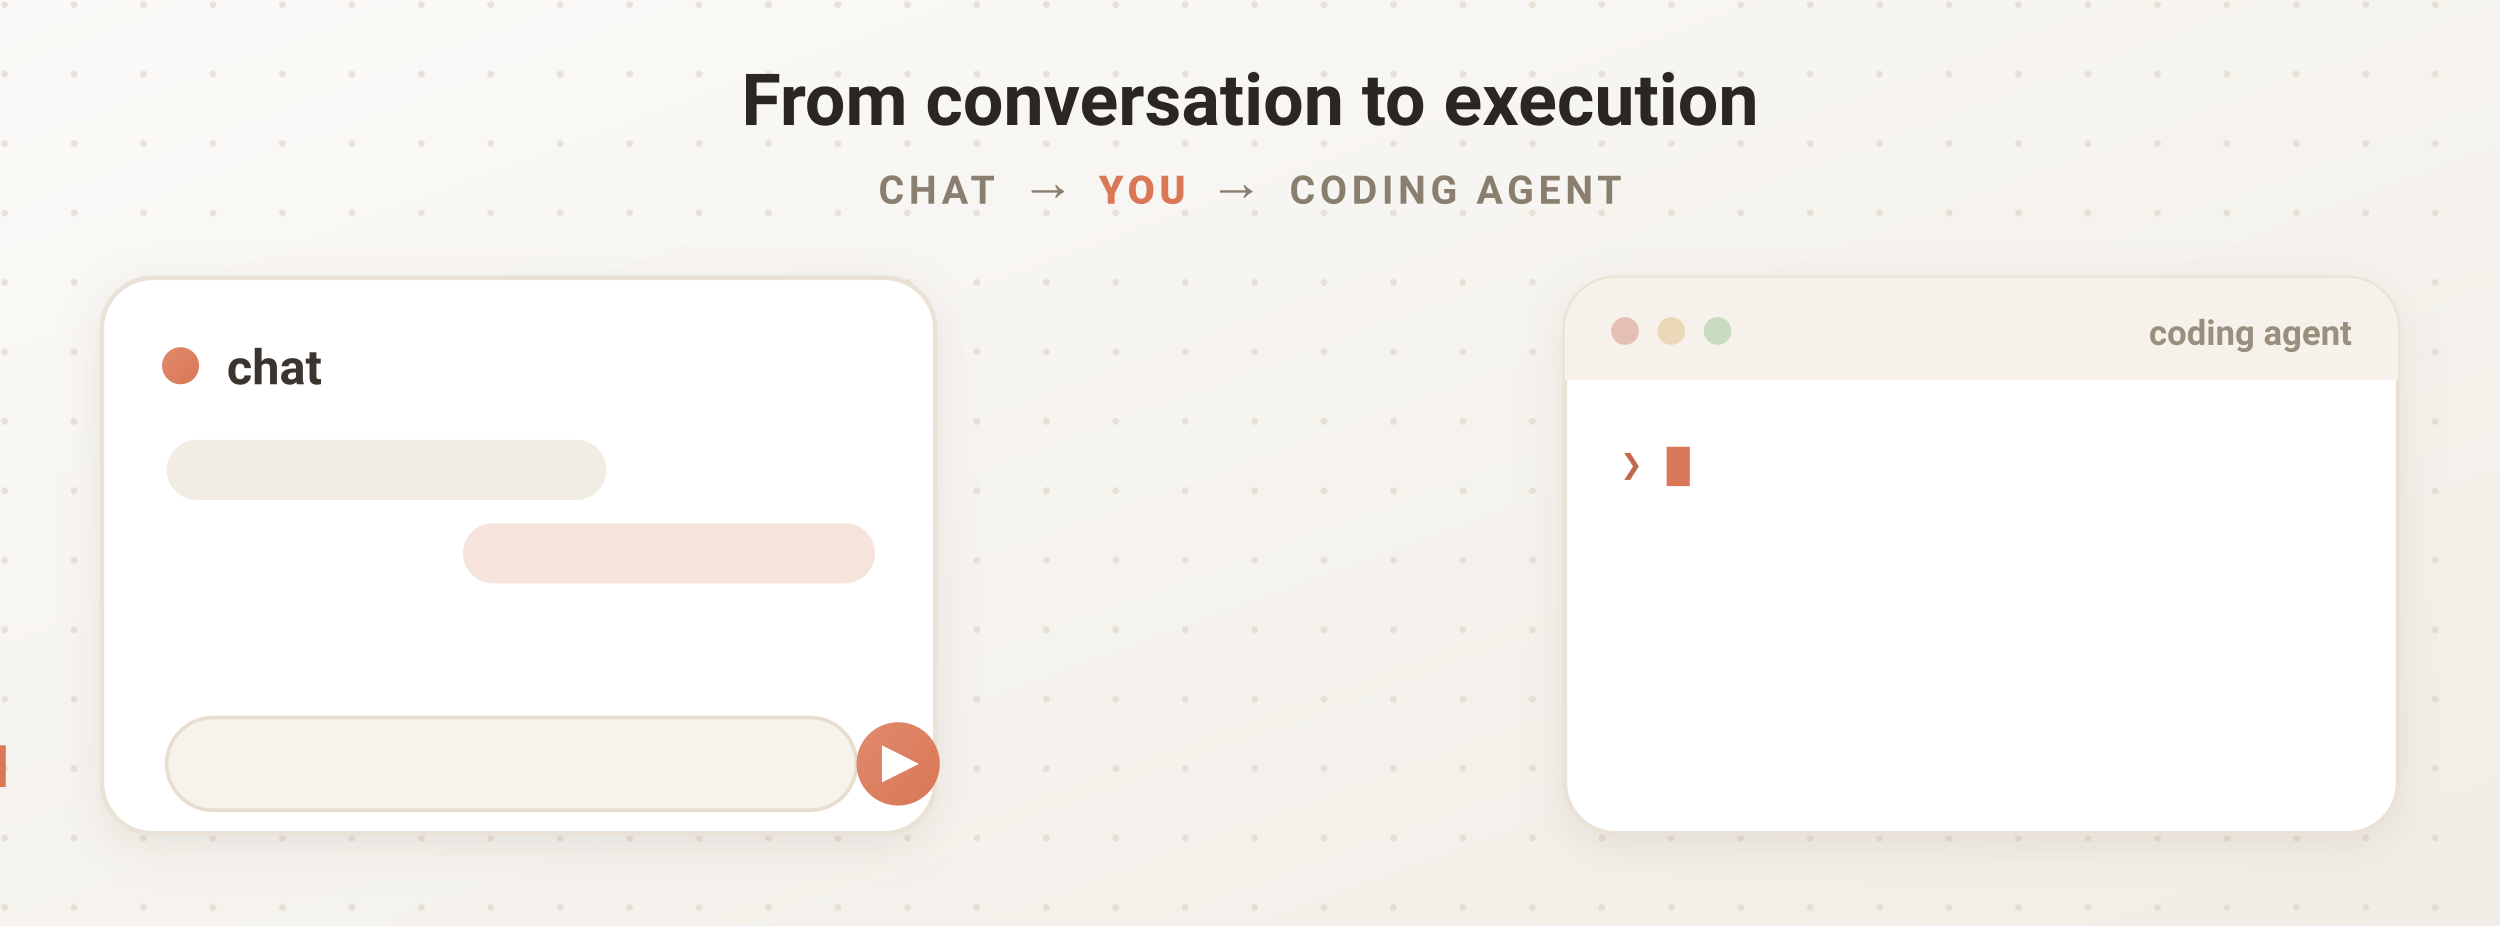
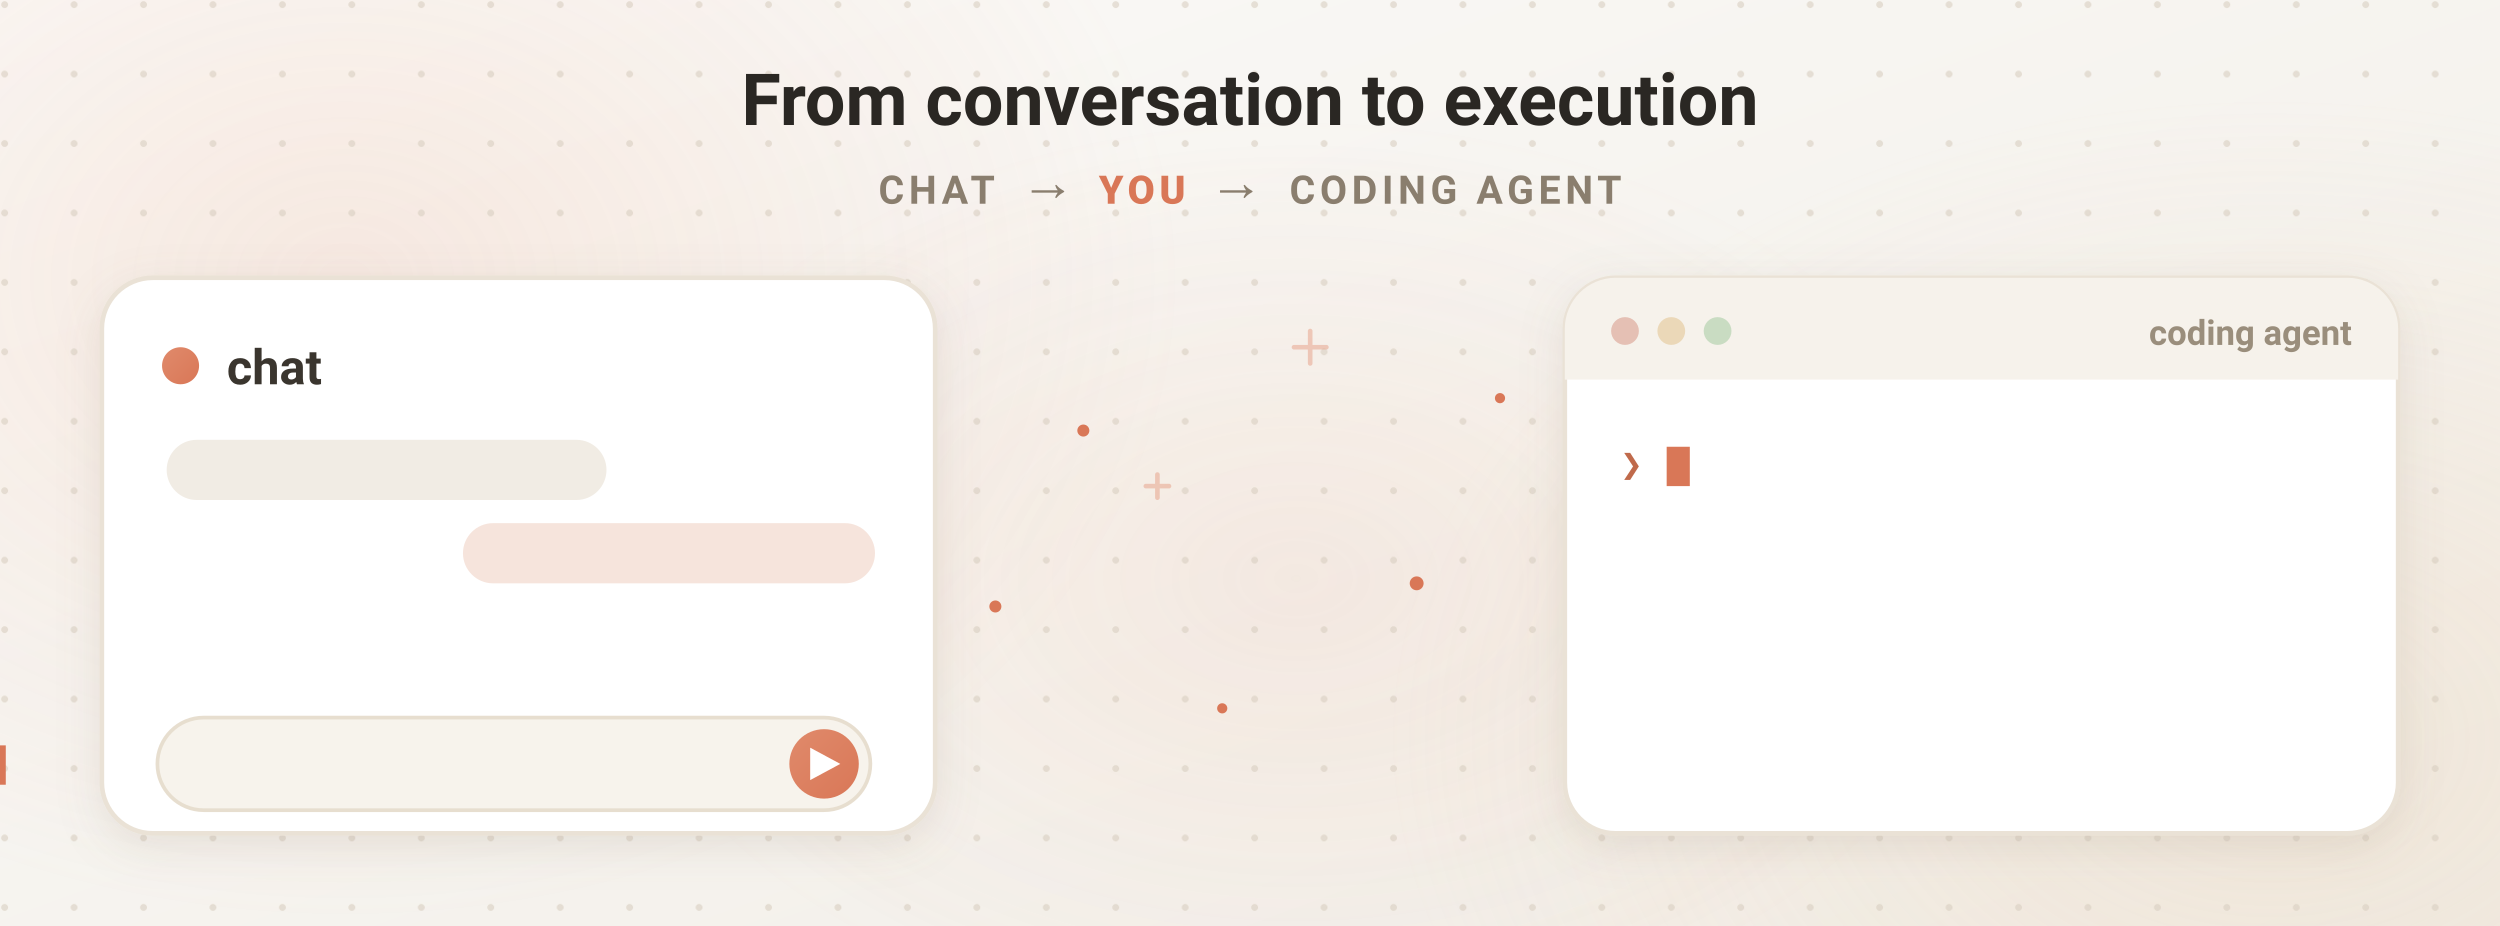
<svg xmlns="http://www.w3.org/2000/svg" viewBox="0 0 1080 400" width="1080" height="400" font-family="-apple-system, BlinkMacSystemFont, 'Segoe UI', Roboto, Helvetica, Arial, sans-serif" role="img" aria-label="In a chat assistant a request is typed and the skill outputs a context file that emerges from the chat; you carry that file into a coding agent, where work begins">
  <defs>
    <linearGradient id="bg" x1="0" y1="0" x2="1" y2="1">
      <stop offset="0" stop-color="#FBFAF8" />
      <stop offset="1" stop-color="#F1EDE6" />
    </linearGradient>
    <linearGradient id="clay" x1="0" y1="0" x2="1" y2="1">
      <stop offset="0" stop-color="#E08A6B" />
      <stop offset="1" stop-color="#D97757" />
    </linearGradient>
    <radialGradient id="glow" cx="0.5" cy="0.5" r="0.5">
      <stop offset="0" stop-color="#D97757" stop-opacity="0.45" />
      <stop offset="1" stop-color="#D97757" stop-opacity="0" />
    </radialGradient>
+     <radialGradient id="blobA" cx="0.5" cy="0.5" r="0.5">
+       <stop offset="0" stop-color="#E59A78" stop-opacity="0.16" />
+       <stop offset="1" stop-color="#E59A78" stop-opacity="0" />
+     </radialGradient>
+     <radialGradient id="blobB" cx="0.5" cy="0.5" r="0.5">
+       <stop offset="0" stop-color="#EAC9A6" stop-opacity="0.22" />
+       <stop offset="1" stop-color="#EAC9A6" stop-opacity="0" />
+     </radialGradient>
    <pattern id="dots" width="30" height="30" patternUnits="userSpaceOnUse">
-       <circle cx="2" cy="2" r="1.5" fill="#D9CFC1" opacity="0.55" />
+       <circle cx="2" cy="2" r="1.5" fill="#D9CFC1" opacity="0.6" />
    </pattern>
    <filter id="soft" x="-40%" y="-40%" width="180%" height="180%">
      <feDropShadow dx="0" dy="5" stdDeviation="9" flood-color="#9C8E7A" flood-opacity="0.18" />
    </filter>
    <clipPath id="typeclip">
-       <rect x="88" y="316" width="0" height="32">
-         <animate attributeName="width" values="0;0;250;250;0;0" keyTimes="0;0.02;0.16;0.17;0.18;1" dur="12s" repeatCount="indefinite" />
+       <rect x="82" y="314" width="0" height="30">
+         <animate attributeName="width" values="0;0;235;235;0;0" keyTimes="0;0.02;0.16;0.17;0.18;1" dur="12s" repeatCount="indefinite" />
      </rect>
    </clipPath>
  </defs>
  <rect width="1080" height="400" fill="url(#bg)" />
+   <ellipse cx="150" cy="120" rx="360" ry="280" fill="url(#blobA)" />
+   <ellipse cx="980" cy="320" rx="380" ry="280" fill="url(#blobB)" />
+   <ellipse cx="560" cy="250" rx="300" ry="200" fill="url(#blobA)" opacity="0.7" />
  <rect width="1080" height="400" fill="url(#dots)" />
+   <g fill="#D97757">
+     <circle cx="468" cy="186" r="2.6">
+       <animate attributeName="opacity" values="0.15;0.5;0.15" dur="3.1s" repeatCount="indefinite" />
+     </circle>
+     <circle cx="612" cy="252" r="3">
+       <animate attributeName="opacity" values="0.45;0.12;0.45" dur="3.7s" repeatCount="indefinite" />
+     </circle>
+     <circle cx="528" cy="306" r="2.2">
+       <animate attributeName="opacity" values="0.2;0.5;0.2" dur="2.7s" repeatCount="indefinite" />
+     </circle>
+     <circle cx="648" cy="172" r="2.2">
+       <animate attributeName="opacity" values="0.5;0.18;0.5" dur="3.3s" repeatCount="indefinite" />
+     </circle>
+     <circle cx="430" cy="262" r="2.6">
+       <animate attributeName="opacity" values="0.16;0.42;0.16" dur="4.1s" repeatCount="indefinite" />
+     </circle>
+   </g>
+   <g fill="none" stroke="#E08A6B" stroke-width="2" stroke-linecap="round" opacity="0.4">
+     <g transform="translate(566,150)">
+       <path d="M0 -7 V7 M-7 0 H7">
+         <animate attributeName="opacity" values="0.3;0.8;0.3" dur="3.5s" repeatCount="indefinite" />
+       </path>
+     </g>
+     <g transform="translate(500,210)">
+       <path d="M0 -5 V5 M-5 0 H5">
+         <animate attributeName="opacity" values="0.7;0.25;0.7" dur="2.9s" repeatCount="indefinite" />
+       </path>
+     </g>
+   </g>
  <text x="540" y="54" text-anchor="middle" font-size="31" font-weight="700" fill="#2A2723">From conversation to execution</text>
  <text x="540" y="88" text-anchor="middle" font-size="17" font-weight="600" fill="#8A7E6E" letter-spacing="2">CHAT  →  <tspan fill="#D97757" font-weight="800">YOU</tspan>  →  CODING AGENT</text>
  <g filter="url(#soft)">
    <rect x="44" y="120" width="360" height="240" rx="22" fill="#FFFFFF" stroke="#EAE2D6" stroke-width="2" />
  </g>
  <circle cx="78" cy="158" r="8" fill="url(#clay)" />
  <text x="98" y="166" font-size="21" font-weight="700" fill="#3A352E">chat</text>
  <g>
    <animate attributeName="opacity" values="0;1;1;0;0" keyTimes="0;0.04;0.16;0.22;1" dur="12s" repeatCount="indefinite" />
    <rect x="72" y="190" width="190" height="26" rx="13" fill="#F1ECE4" />
    <rect x="200" y="226" width="178" height="26" rx="13" fill="#F6E4DC" />
  </g>
  <g opacity="0">
    <animate attributeName="opacity" values="0;0;1;1;0;0" keyTimes="0;0.17;0.22;0.30;0.34;1" dur="12s" repeatCount="indefinite" />
    <ellipse cx="224" cy="224" rx="150" ry="30" fill="url(#glow)" />
    <rect x="84" y="206" width="280" height="38" rx="19" fill="#FFFFFF" stroke="#D97757" stroke-width="2" />
    <text x="106" y="231" font-size="16.5" font-weight="700" fill="#C06A4B">
      <tspan fill="#E08A6B" font-size="18">✦ </tspan>coding-agent-handoff</text>
  </g>
-   <rect x="72" y="310" width="298" height="40" rx="20" fill="#F7F3EC" stroke="#E7DECF" stroke-width="1.6" />
-   <text x="90" y="336" clip-path="url(#typeclip)" font-family="'SF Mono','JetBrains Mono','Fira Mono',Menlo,Consolas,monospace" font-size="15" fill="#4A4337">
+   <rect x="68" y="310" width="308" height="40" rx="20" fill="#F7F3EC" stroke="#E7DECF" stroke-width="1.6" />
+   <text x="86" y="336" clip-path="url(#typeclip)" font-family="'SF Mono','JetBrains Mono','Fira Mono',Menlo,Consolas,monospace" font-size="14" fill="#4A4337">
    hand off to my coding agent
    <animate attributeName="opacity" values="1;1;0;0" keyTimes="0;0.16;0.19;1" dur="12s" repeatCount="indefinite" />
  </text>
  <g>
    <animate attributeName="opacity" values="1;1;0;0;1" keyTimes="0;0.17;0.175;0.99;1" dur="12s" repeatCount="indefinite" />
-     <rect y="322" width="2.5" height="18" fill="#D97757">
-       <animate attributeName="x" values="90;90;338;338;90" keyTimes="0;0.02;0.16;0.985;1" dur="12s" repeatCount="indefinite" />
+     <rect y="322" width="2.5" height="17" fill="#D97757">
+       <animate attributeName="x" values="86;86;315;315;86" keyTimes="0;0.02;0.16;0.985;1" dur="12s" repeatCount="indefinite" />
      <animate attributeName="opacity" values="1;1;0;0" keyTimes="0;0.5;0.5;1" dur="0.8s" repeatCount="indefinite" />
    </rect>
  </g>
-   <circle cx="388" cy="330" r="18" fill="url(#clay)" />
-   <path d="M 381 322 L 397 330 L 381 338 Z" fill="#FFFFFF" />
+   <circle cx="356" cy="330" r="15" fill="url(#clay)" />
+   <path d="M 350 323 L 363 330 L 350 337 Z" fill="#FFFFFF" />
  <g filter="url(#soft)">
    <rect x="676" y="120" width="360" height="240" rx="22" fill="#FFFFFF" stroke="#EAE2D6" stroke-width="2" />
    <path d="M 676 142 a22 22 0 0 1 22 -22 h316 a22 22 0 0 1 22 22 v22 h-360 Z" fill="#F6F2EB" />
  </g>
  <circle cx="702" cy="143" r="6" fill="#E5C0B4" />
  <circle cx="722" cy="143" r="6" fill="#EBD8B8" />
  <circle cx="742" cy="143" r="6" fill="#C9DCC2" />
  <text x="1016" y="149" text-anchor="end" font-size="15" font-weight="700" fill="#9A8E7C">coding agent</text>
  <g font-family="'SF Mono','JetBrains Mono','Fira Mono',Menlo,Consolas,monospace" font-size="16">
    <g>
      <animate attributeName="opacity" values="1;1;0;0;1" keyTimes="0;0.62;0.64;0.99;1" dur="12s" repeatCount="indefinite" />
      <text x="700" y="206" fill="#C06A4B">❯</text>
      <rect x="720" y="193" width="10" height="17" fill="#D97757">
        <animate attributeName="opacity" values="1;1;0;0" keyTimes="0;0.5;0.5;1" dur="0.8s" repeatCount="indefinite" />
      </rect>
    </g>
    <text x="700" y="200" fill="#5C5345" opacity="0">
      <tspan fill="#C06A4B">❯ </tspan>reading the brief…
      <animate attributeName="opacity" values="0;0;1;1;0" keyTimes="0;0.65;0.69;0.97;1" dur="12s" repeatCount="indefinite" />
    </text>
    <text x="700" y="232" fill="#5C5345" opacity="0">
      <tspan fill="#C06A4B">❯ </tspan>orienting in repo…
      <animate attributeName="opacity" values="0;0;1;1;0" keyTimes="0;0.71;0.75;0.97;1" dur="12s" repeatCount="indefinite" />
    </text>
    <text x="700" y="264" fill="#4E7A52" font-weight="600" opacity="0">
      <tspan font-weight="700">+ </tspan>implementing the plan
      <animate attributeName="opacity" values="0;0;1;1;0" keyTimes="0;0.77;0.81;0.97;1" dur="12s" repeatCount="indefinite" />
    </text>
    <text x="700" y="296" fill="#5C5345" opacity="0">
      <tspan fill="#C06A4B">❯ </tspan>running tests…
      <animate attributeName="opacity" values="0;0;1;1;0" keyTimes="0;0.83;0.86;0.97;1" dur="12s" repeatCount="indefinite" />
    </text>
    <g opacity="0">
      <animate attributeName="opacity" values="0;0;1;1;0" keyTimes="0;0.83;0.86;0.97;1" dur="12s" repeatCount="indefinite" />
      <rect x="700" y="312" width="300" height="12" rx="6" fill="#EDE6DB" />
      <rect x="700" y="312" width="0" height="12" rx="6" fill="url(#clay)">
        <animate attributeName="width" values="0;0;300;300;0" keyTimes="0;0.87;0.94;0.97;1" dur="12s" repeatCount="indefinite" />
      </rect>
    </g>
    <text x="700" y="348" fill="#4E7A52" font-weight="700" opacity="0">
      <tspan>✓ </tspan>12 passing
      <animate attributeName="opacity" values="0;0;1;1;0" keyTimes="0;0.94;0.96;0.99;1" dur="12s" repeatCount="indefinite" />
    </text>
  </g>
  <g opacity="0">
    <animate attributeName="opacity" values="0;0;1;1;0;0" keyTimes="0;0.30;0.34;0.62;0.66;1" dur="12s" repeatCount="indefinite" />
    <animateMotion path="M 224 224 C 420 150, 600 150, 748 232" keyTimes="0;0.45;0.62;1" keyPoints="0;0;1;1" calcMode="linear" dur="12s" repeatCount="indefinite" />
    <g>
      <animateTransform attributeName="transform" type="scale" values="0.5;0.5;1;1" keyTimes="0;0.30;0.40;1" dur="12s" repeatCount="indefinite" />
      <circle cx="0" cy="0" r="40" fill="url(#glow)">
        <animate attributeName="r" values="32;44;32" dur="1.4s" repeatCount="indefinite" />
      </circle>
      <g filter="url(#soft)">
        <path d="M -32 -40 H 18 L 32 -26 V 40 H -32 Z" fill="#FFFFFF" stroke="#D97757" stroke-width="2.4" stroke-linejoin="round" />
        <path d="M 18 -40 V -26 H 32 Z" fill="#F6E5DD" stroke="#D97757" stroke-width="2.4" stroke-linejoin="round" />
      </g>
      <rect x="-22" y="-30" width="28" height="5" rx="2.5" fill="#E2A488" />
      <rect x="-22" y="-16" width="44" height="4.5" rx="2.25" fill="#EFCBBA" />
      <rect x="-22" y="-5" width="40" height="4.5" rx="2.25" fill="#EFCBBA" />
      <rect x="-22" y="6" width="44" height="4.5" rx="2.25" fill="#EFCBBA" />
      <rect x="-22" y="17" width="28" height="4.5" rx="2.25" fill="#EFCBBA" />
      <text x="0" y="60" text-anchor="middle" font-size="15" font-weight="700" fill="#C06A4B" letter-spacing="0.4">TASK.md</text>
      <g opacity="0">
        <animate attributeName="opacity" values="0;0;1;1;0;0" keyTimes="0;0.34;0.36;0.43;0.46;1" dur="12s" repeatCount="indefinite" />
        <g transform="translate(26,-32)" stroke="#D97757" stroke-width="2.4" fill="none" stroke-linecap="round" stroke-linejoin="round">
          <path d="M 0 -6 V 5" />
          <path d="M -5 0 L 0 5 L 5 0" />
          <path d="M -6 9 H 6" />
        </g>
      </g>
      <circle cx="18" cy="12" r="2" fill="none" stroke="#D97757" stroke-width="2.4">
        <animate attributeName="r" values="2;2;20;2" keyTimes="0;0.44;0.49;1" dur="12s" repeatCount="indefinite" />
        <animate attributeName="opacity" values="0;0;0.7;0" keyTimes="0;0.44;0.49;1" dur="12s" repeatCount="indefinite" />
      </circle>
      <g opacity="0">
        <animate attributeName="opacity" values="0;0;1;1;0" keyTimes="0;0.47;0.50;0.60;0.64" dur="12s" repeatCount="indefinite" />
        <rect x="34" y="20" width="44" height="24" rx="12" fill="#D97757" />
        <text x="56" y="37" text-anchor="middle" font-size="14" font-weight="700" fill="#FFFFFF">you</text>
      </g>
      <g opacity="0">
        <animate attributeName="opacity" values="0;0;1;1;0" keyTimes="0;0.43;0.46;0.61;0.65" dur="12s" repeatCount="indefinite" />
        <path d="M 18 12 L 18 42 L 26 34 L 31 44 L 36 42 L 31 32 L 41 32 Z" fill="#2A2723" stroke="#FFFFFF" stroke-width="1.8" stroke-linejoin="round" />
      </g>
    </g>
  </g>
</svg>
